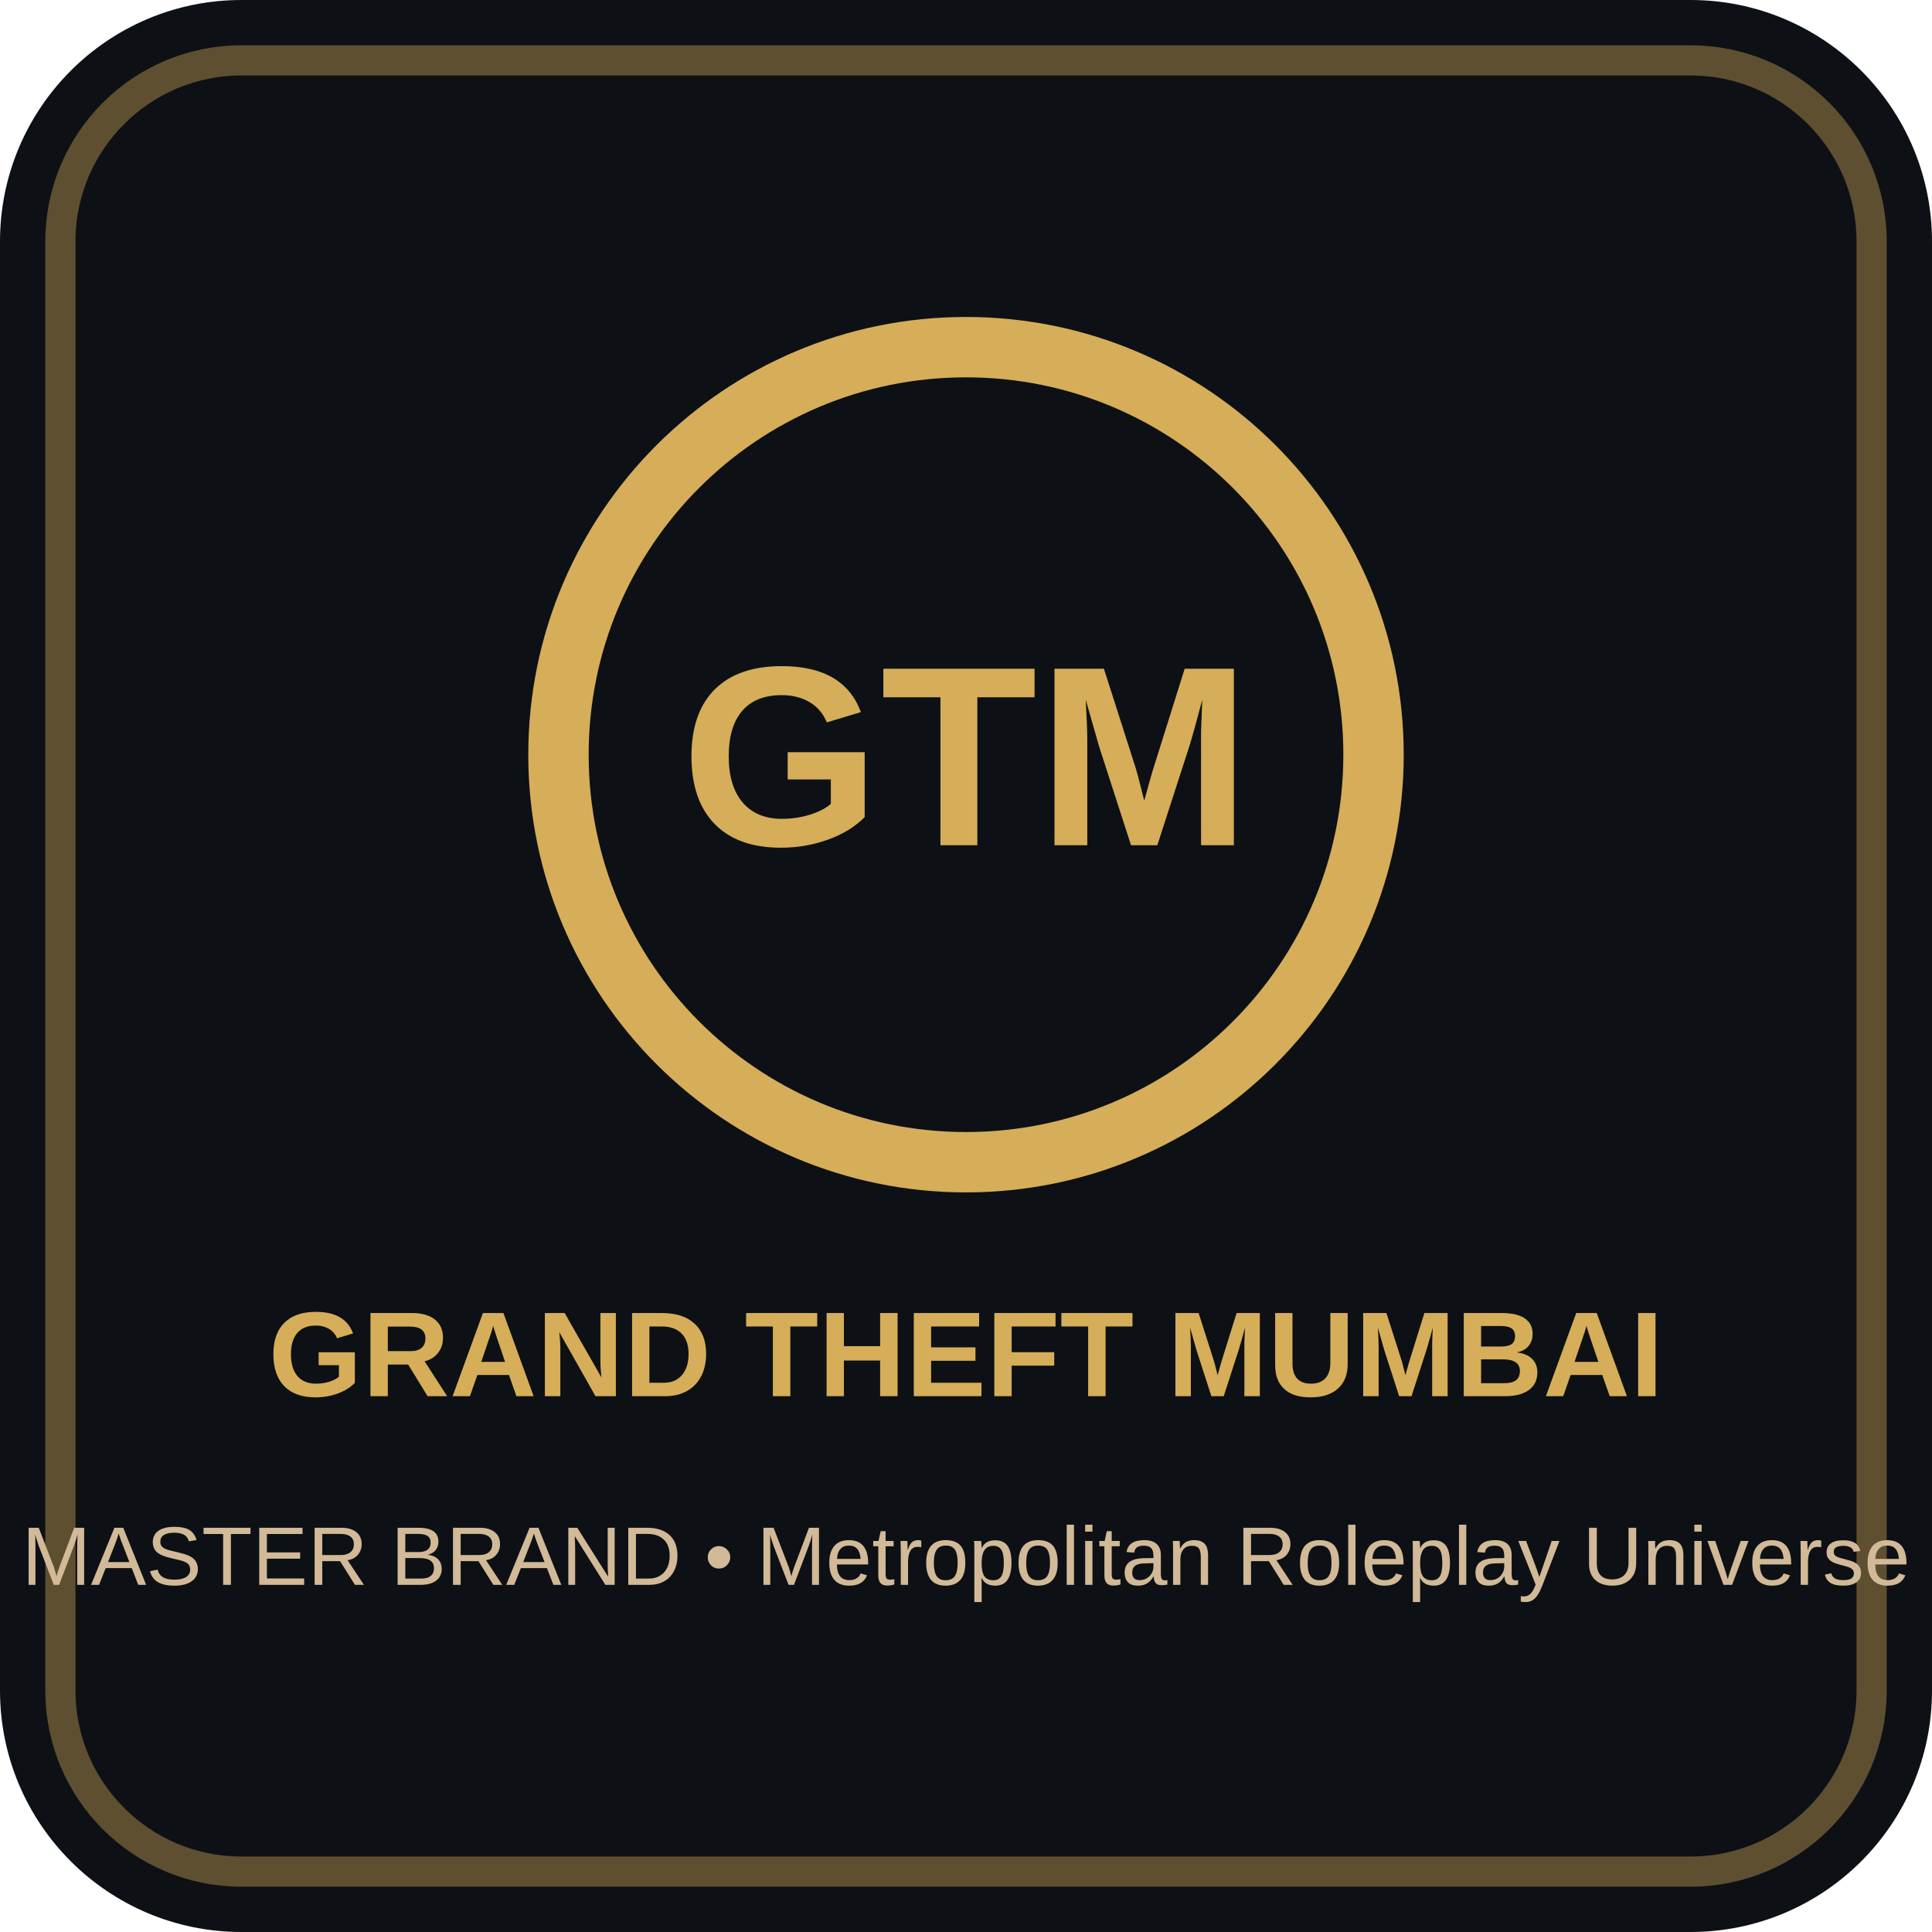
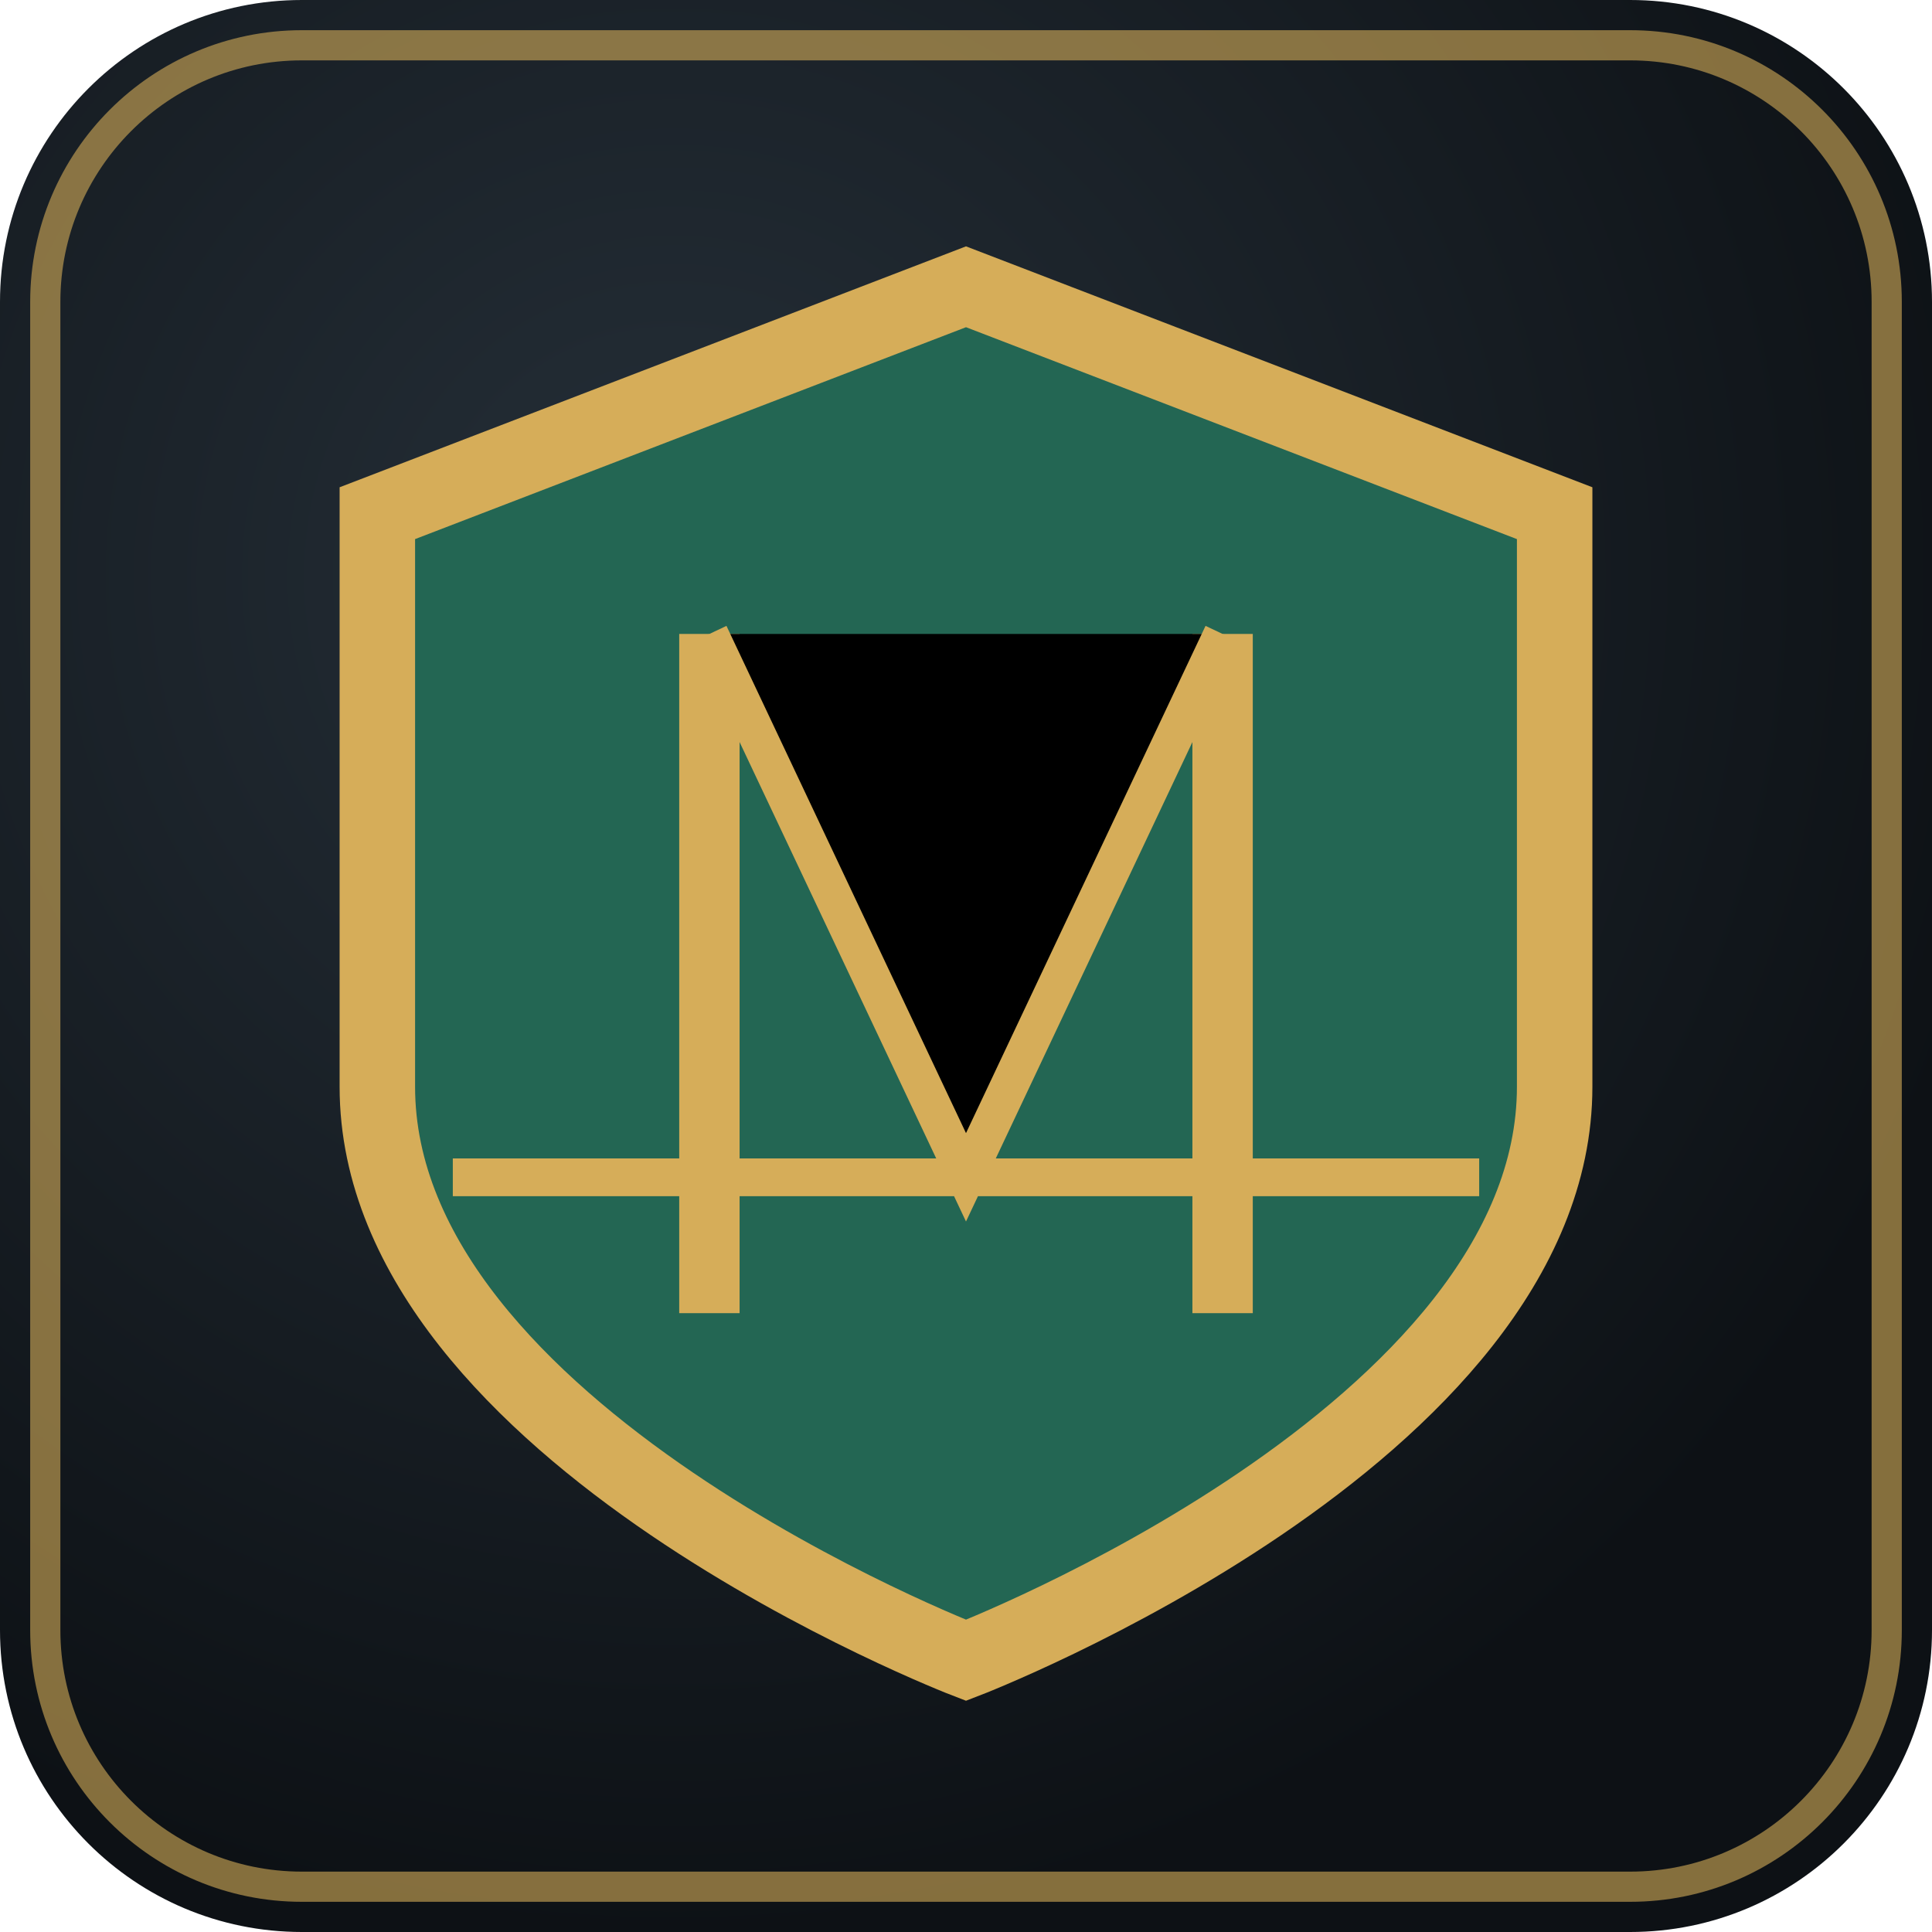
<svg xmlns="http://www.w3.org/2000/svg" viewBox="0 0 256 256" width="256" height="256">
-   <rect width="256" height="256" rx="32" fill="#0D1115" />
-   <rect x="8" y="8" width="240" height="240" rx="24" fill="none" stroke="#D6AD59" stroke-width="4" stroke-opacity="0.4" />
-   <circle cx="128" cy="100" r="54" fill="none" stroke="#D6AD59" stroke-width="8" />
-   <text x="128" y="112" font-family="Arial, Helvetica, sans-serif" font-size="34" font-weight="900" fill="#D6AD59" text-anchor="middle">GTM</text>
-   <text x="128" y="185" font-family="Arial, Helvetica, sans-serif" font-size="16" font-weight="bold" fill="#D6AD59" text-anchor="middle">GRAND THEFT MUMBAI</text>
-   <text x="128" y="210" font-family="Arial, Helvetica, sans-serif" font-size="11" fill="#D2B997" text-anchor="middle">MASTER BRAND • Metropolitan Roleplay Universe</text>
+   <defs>
+     <radialGradient id="g_gtm" cx="35%" cy="30%" r="70%">
+       <stop offset="0%" stop-color="#252F38" />
+       <stop offset="100%" stop-color="#0D1115" />
+     </radialGradient>
+   </defs>
+   <rect width="256" height="256" rx="40" fill="url(#g_gtm)" />
+   <rect x="6" y="6" width="244" height="244" rx="34" fill="none" stroke="#D6AD59" stroke-width="4" stroke-opacity="0.6" />
+   <path d="M128 38 L206 68 V144 C206 190 128 220 128 220 C128 220 50 190 50 144 V68 Z" fill="#236653" stroke="#D6AD59" stroke-width="10" />
+   <line x1="94" y1="84" x2="94" y2="174" stroke="#D6AD59" stroke-width="8" />
+   <line x1="162" y1="84" x2="162" y2="174" stroke="#D6AD59" stroke-width="8" />
+   <path d="M60 156 H196 M94 84 L128 156 L162 84" stroke="#D6AD59" stroke-width="5" />
</svg>
